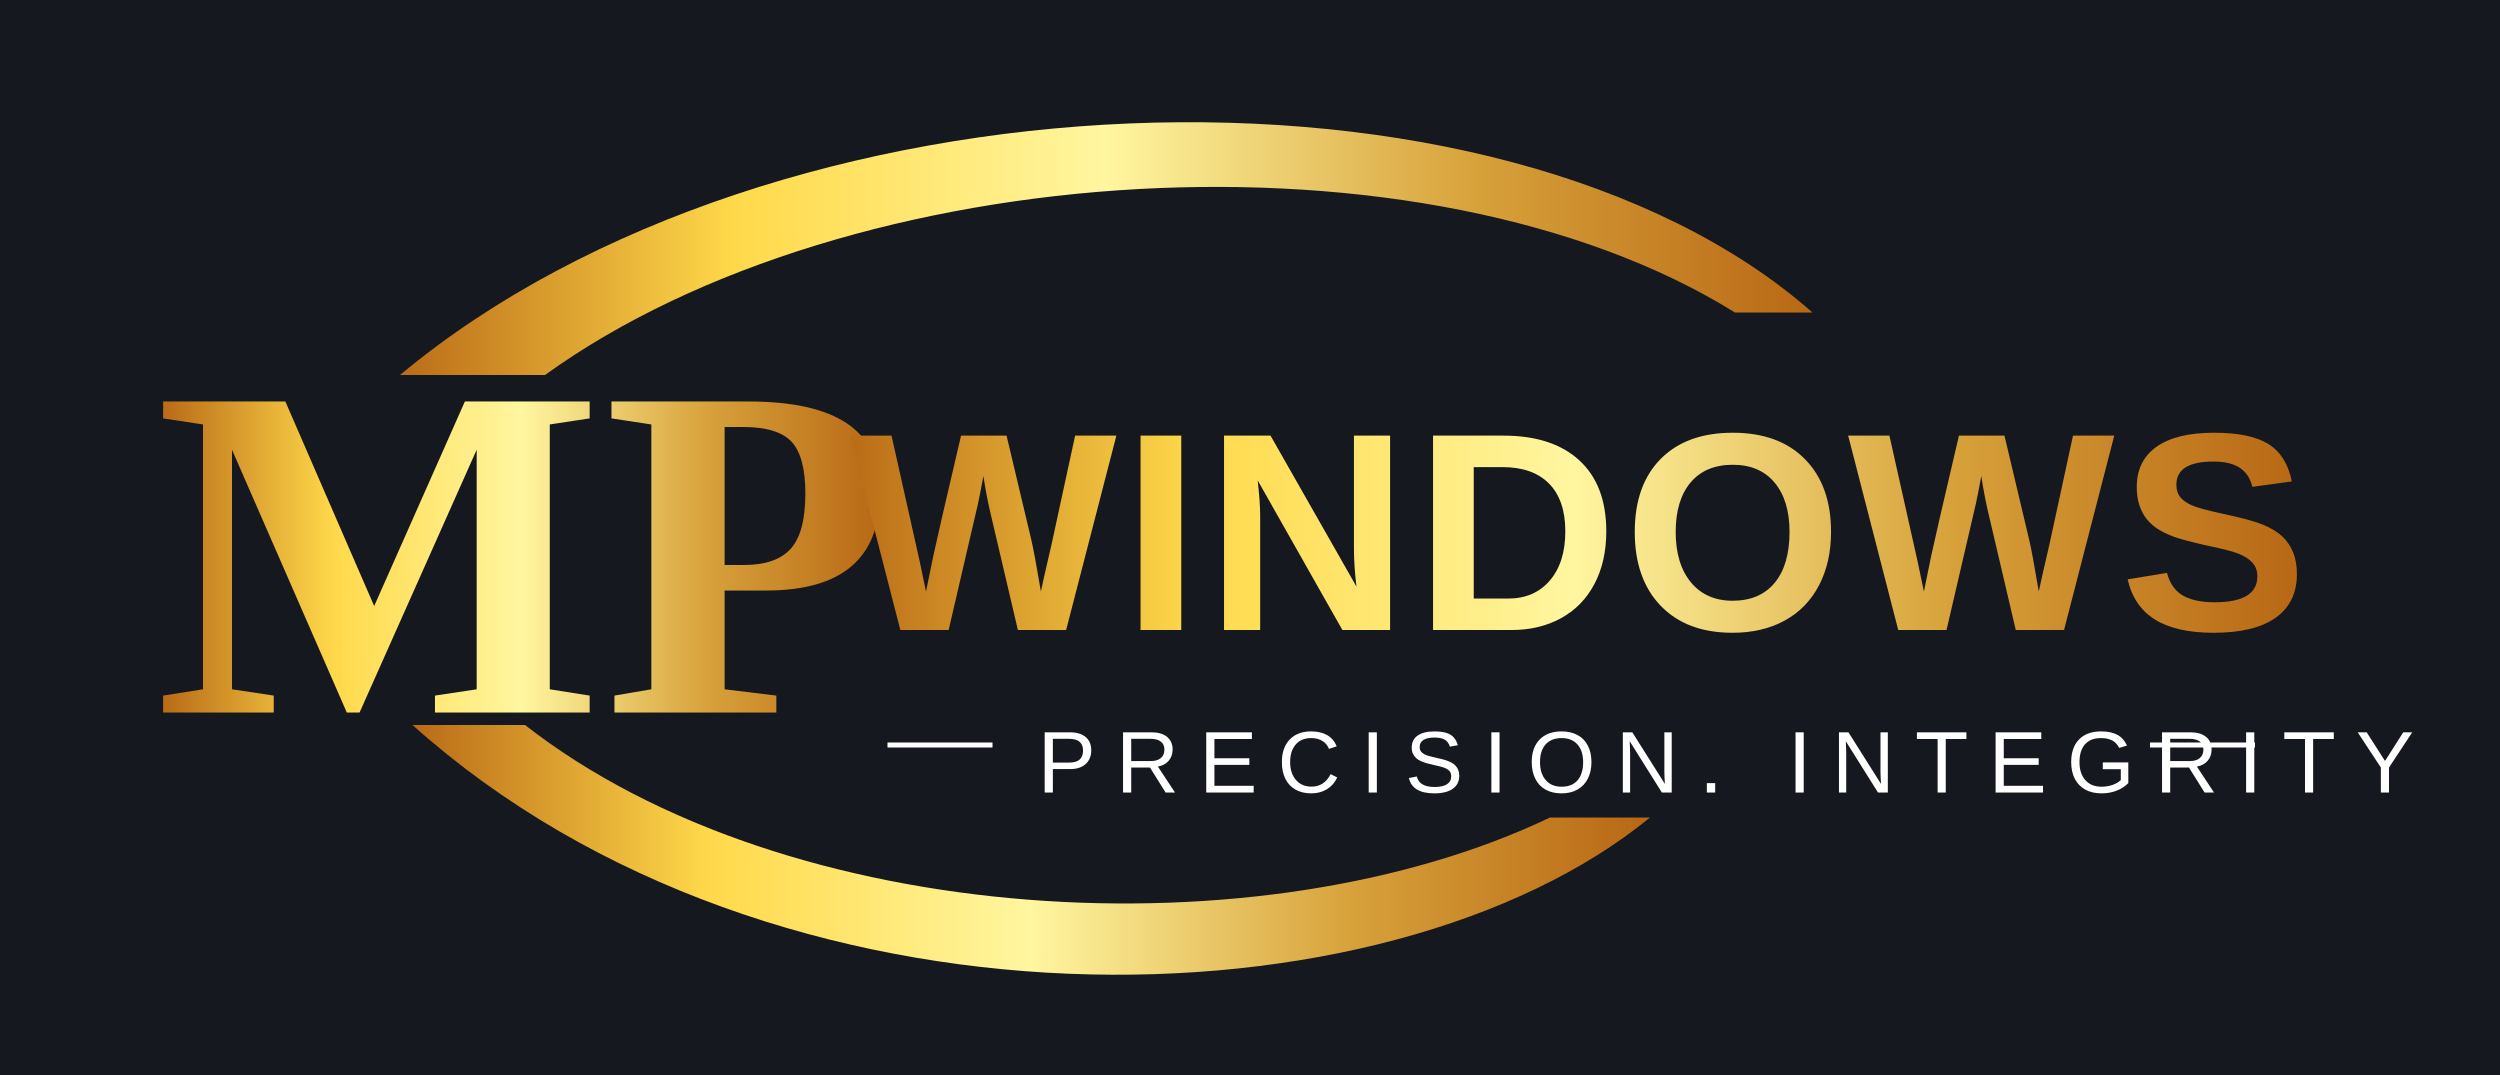
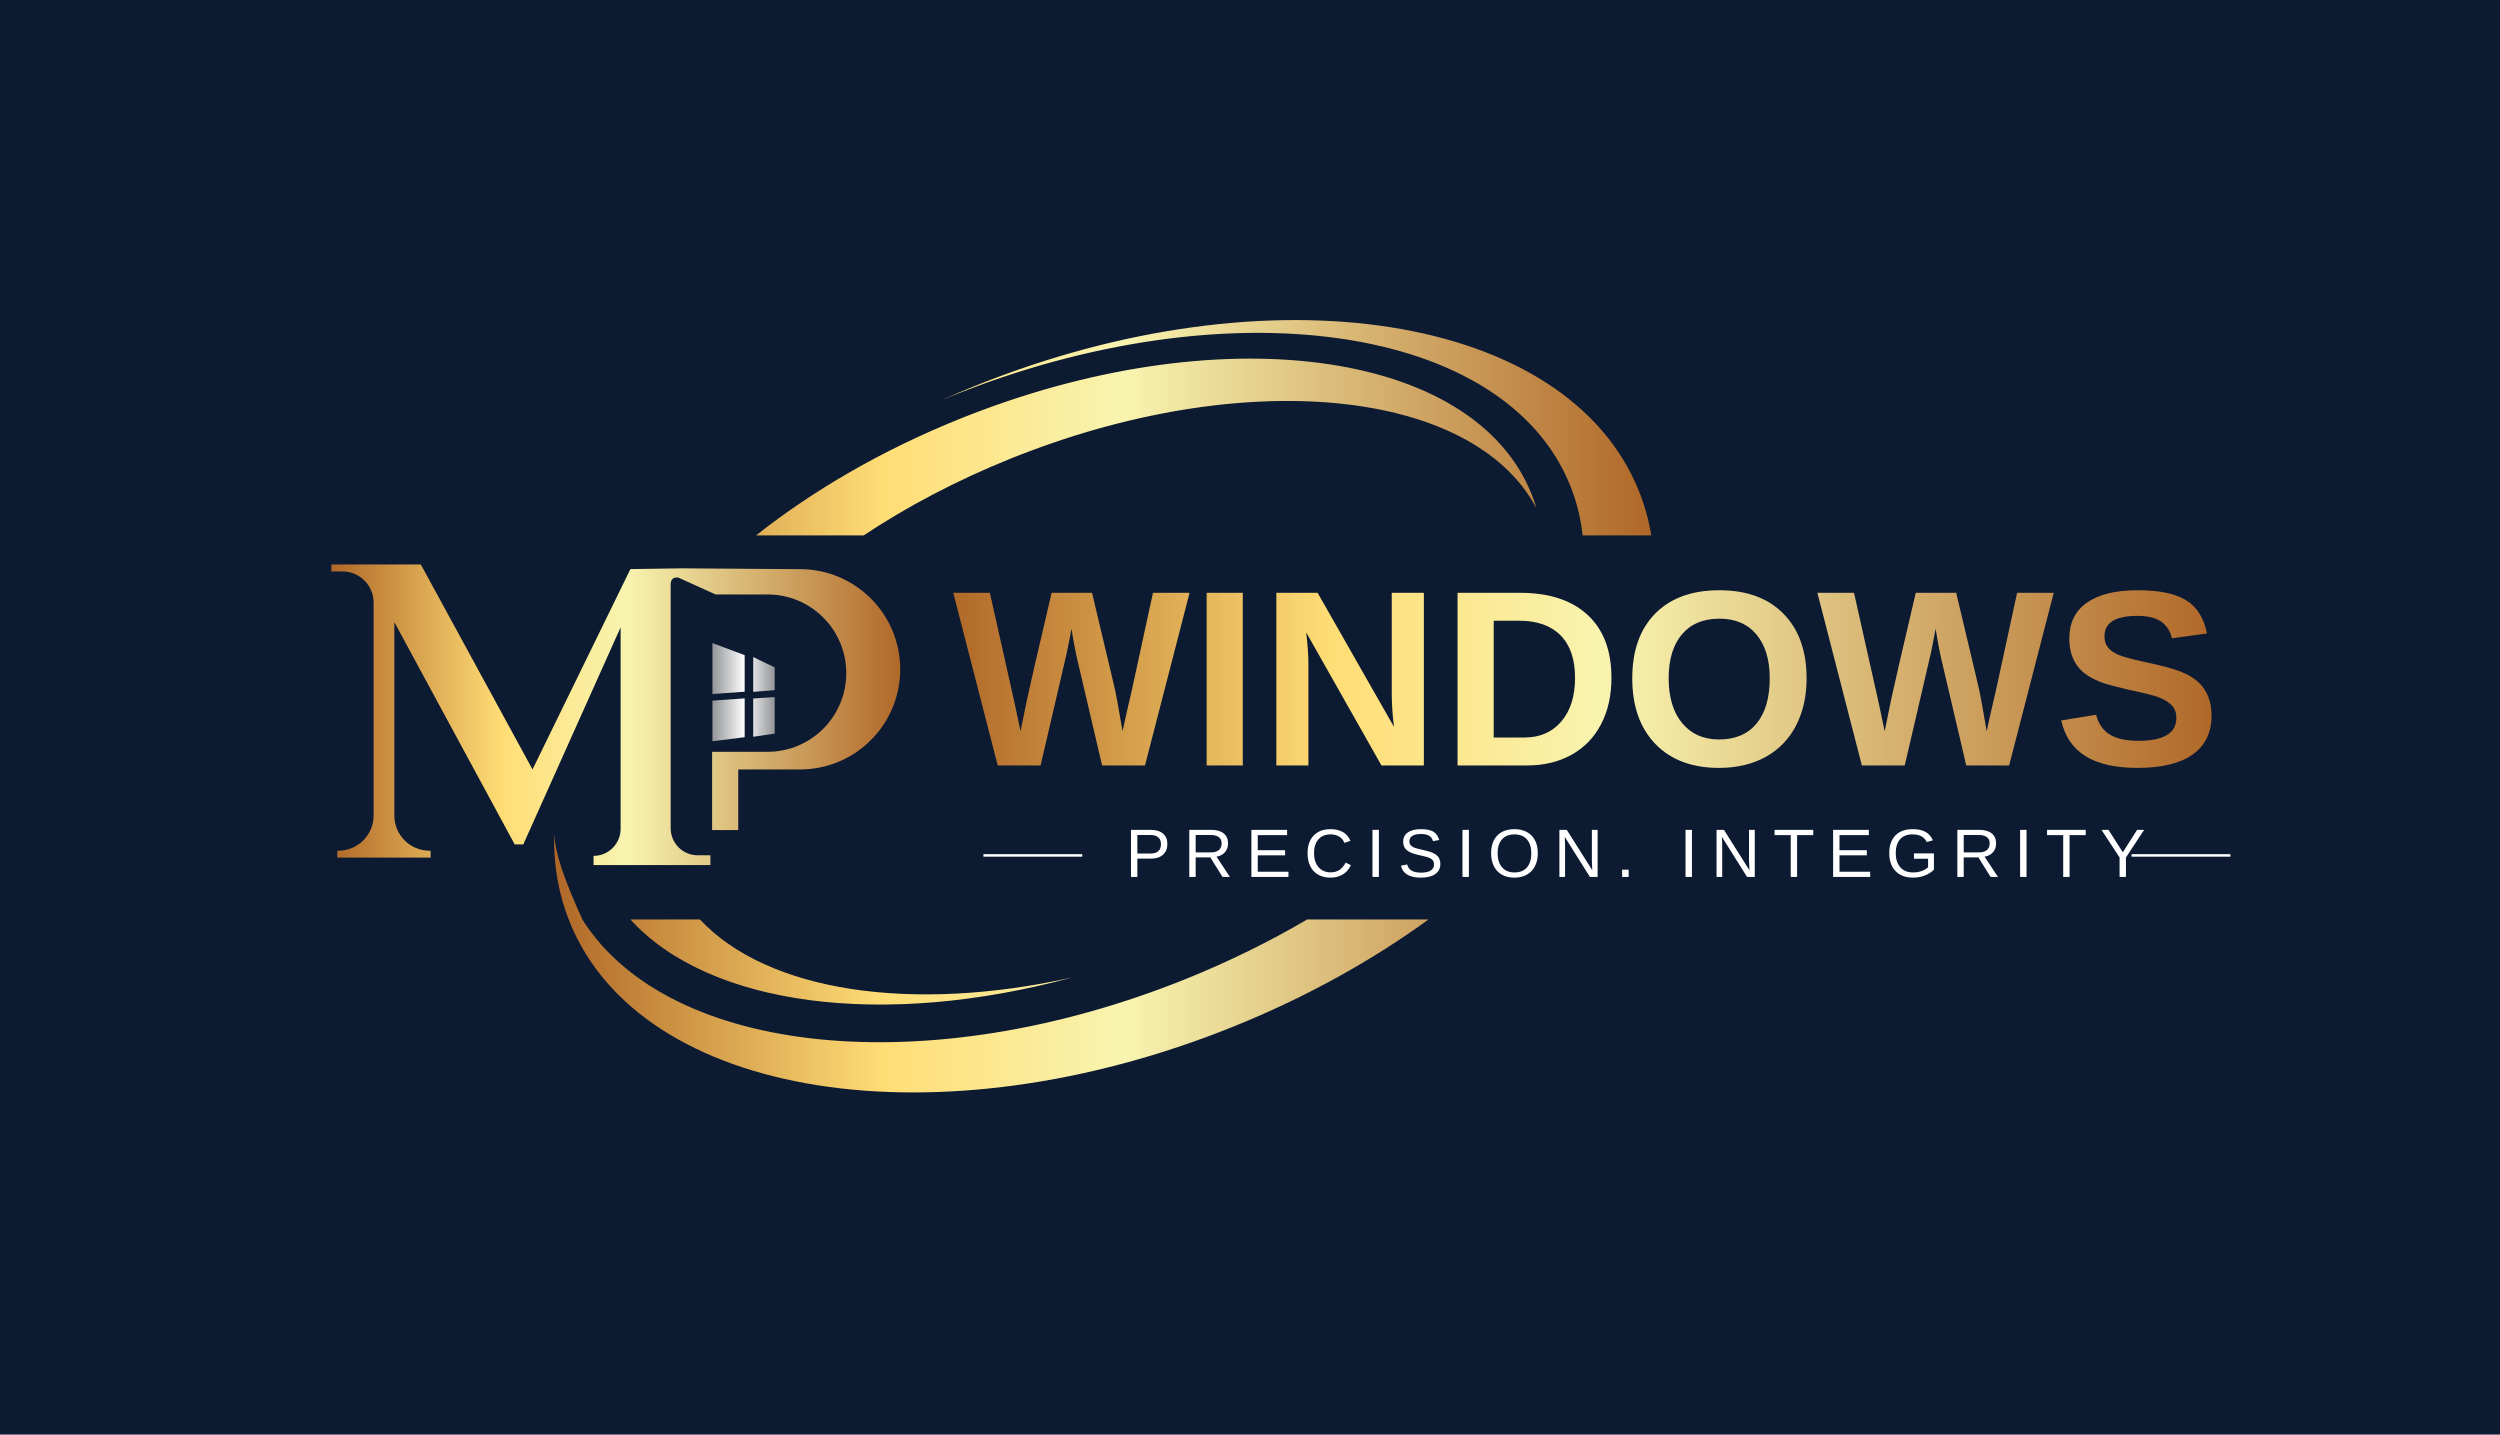
- <svg xmlns="http://www.w3.org/2000/svg" viewBox="0 0 1000 430">
+ <svg xmlns="http://www.w3.org/2000/svg" viewBox="0 0 986.36 566">
+   <rect width="986.36" height="566" fill="#0c1a32" />
  <defs>
-     <linearGradient id="gold" x1="0" y1="0" x2="1" y2="0">
-       <stop offset="0" stop-color="#B96A16" />
-       <stop offset=".24" stop-color="#FFD94A" />
-       <stop offset=".5" stop-color="#FFF6A0" />
-       <stop offset=".76" stop-color="#D7A13A" />
-       <stop offset="1" stop-color="#B86714" />
+     <linearGradient id="g" x1="0" x2="1">
+       <stop stop-color="#b06828" />
+       <stop offset=".3" stop-color="#ffdd75" />
+       <stop offset=".52" stop-color="#f8f4b0" />
+       <stop offset="1" stop-color="#b06828" />
+     </linearGradient>
+     <linearGradient id="s">
+       <stop stop-color="#929497" />
+       <stop offset=".52" stop-color="#fff" />
+       <stop offset="1" stop-color="#929497" />
    </linearGradient>
  </defs>
-   <rect width="1000" height="430" fill="#15191F" />
-   <g fill="url(#gold)">
-     <path d="M160 150 C310 25 600 15 725 125 L694 125 C570 48 340 62 218 150 Z" />
-     <path d="M165 290 C310 420 555 413 660 327 L620 327 C505 382 315 372 210 290 Z" />
-     <text x="62" y="285" font-family="Georgia,Times New Roman,serif" font-size="190" font-weight="700">MP</text>
-     <text x="340" y="252" font-family="Arial,Helvetica,sans-serif" font-size="113" font-weight="600" letter-spacing="2">WINDOWS</text>
+   <g fill="url(#g)">
+     <path d="M130.75 222.71h35.28l44.07 80.87 38.62-79.05 20.14-.3 47.08.33c21.71.15 39.23 17.8 39.23 39.51 0 21.82-17.69 39.51-39.51 39.51h-24.39v23.93h-10.3v-30.89h21.88c17.15 0 31.04-13.9 31.04-31.04s-13.9-31.04-31.04-31.04h-20.52l-14.54-6.59s-3.18-.91-3.18 2.73v96.09c0 5.9 4.78 10.68 10.68 10.68h5v3.86h-46.11v-3.63c5.9 0 10.68-4.78 10.68-10.68v-79.5l-38.39 85.64h-3.41l-47.48-87.68v76.29c0 7.67 6.22 13.89 13.89 13.89h.42v2.73h-36.8v-2.73h.42c7.67 0 13.89-6.22 13.89-13.89v-84.01c0-6.77-5.49-12.27-12.27-12.27h-4.39v-2.73Z" />
+     <path d="M423.08 385.63c-74.58 20.29-143.35 11.28-174.35-22.85h27.45c26.6 28.45 83.41 37 146.9 22.85ZM606.22 200.56c-25.11-47.49-115.92-56.55-207.64-19.55-21.19 8.54-40.63 18.83-57.83 30.23H298.3c22.39-17.69 49.55-33.55 80.16-45.9 101.58-40.98 202.65-27.83 225.72 29.37.78 1.92 1.46 3.87 2.04 5.85ZM515.71 362.78h47.9c-22.4 16.26-48.33 30.7-76.97 42.25-116.48 46.99-233.74 28.5-261.89-41.29-4.42-10.95-6.39-22.54-6.1-34.52.61 7.52 3.17 15.97 11.12 33.56 33.75 53.56 136.01 64.65 238.22 23.42 16.97-6.85 32.94-14.74 47.72-23.42ZM651.51 211.24h-27.1c-.73-6.79-2.36-13.4-4.94-19.78-25.61-63.48-134.94-79.2-244.21-35.12l-3.95 1.62c4.38-1.97 8.84-3.87 13.36-5.69 116.48-46.99 233.73-28.5 261.89 41.3 2.31 5.74 3.96 11.64 4.95 17.67Z" />
  </g>
-   <g fill="#FFFFFF" font-family="Arial,Helvetica,sans-serif">
-     <text x="415" y="317" font-size="35" letter-spacing="8">PRECISION. INTEGRITY</text>
-     <rect x="355" y="297" width="42" height="2" />
-     <rect x="860" y="297" width="42" height="2" />
+   <g fill="url(#s)">
+     <path d="m281.08 253.72 12.72 4.77v14.42l-12.72.91Zm0 22.71 12.72-.9v15.33l-12.72 1.59Zm16.1-17.2 8.47 4.09v8.97l-8.47.68Zm0 16.35 8.47-.56v14.42l-8.47 1.25Z" />
+   </g>
+   <g fill="url(#g)" font-family="Arial,sans-serif" font-weight="700">
+     <text x="376" y="302" font-size="99">WINDOWS</text>
+   </g>
+   <g fill="#fff" font-family="Arial,sans-serif">
+     <text x="444" y="346" font-size="27" letter-spacing="5">PRECISION. INTEGRITY</text>
+     <rect x="388" y="337" width="39" height="1" />
+     <rect x="841" y="337" width="39" height="1" />
  </g>
</svg>
